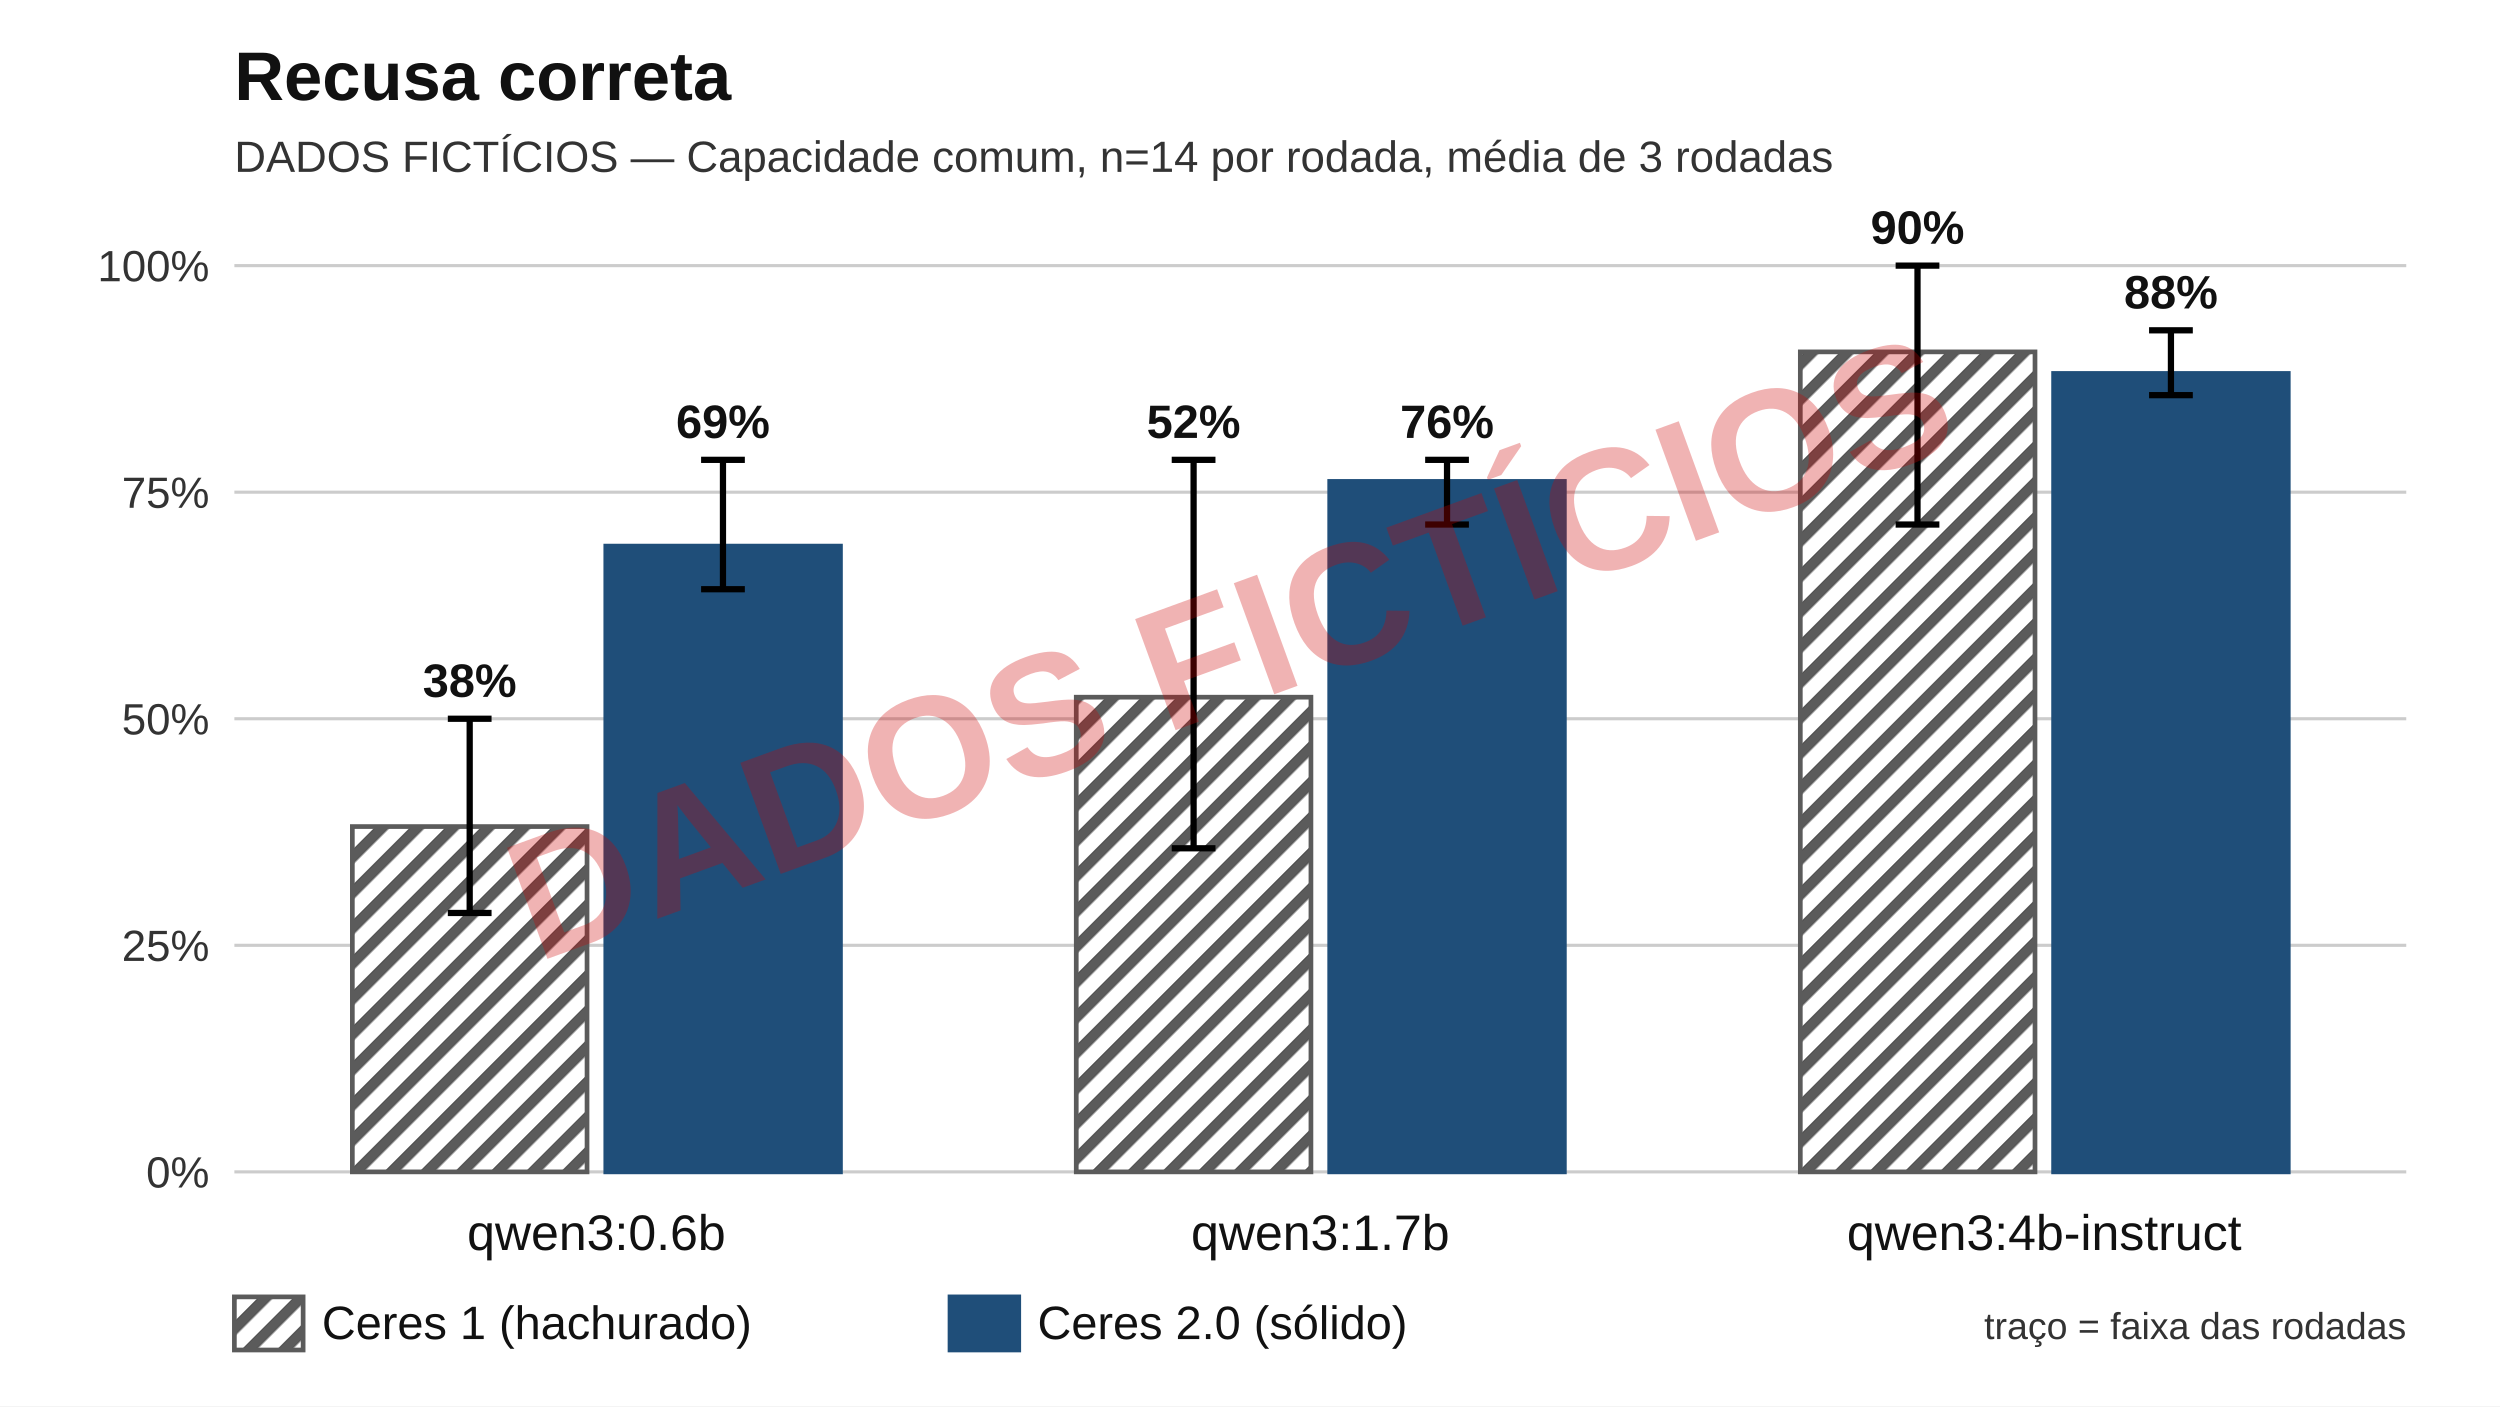
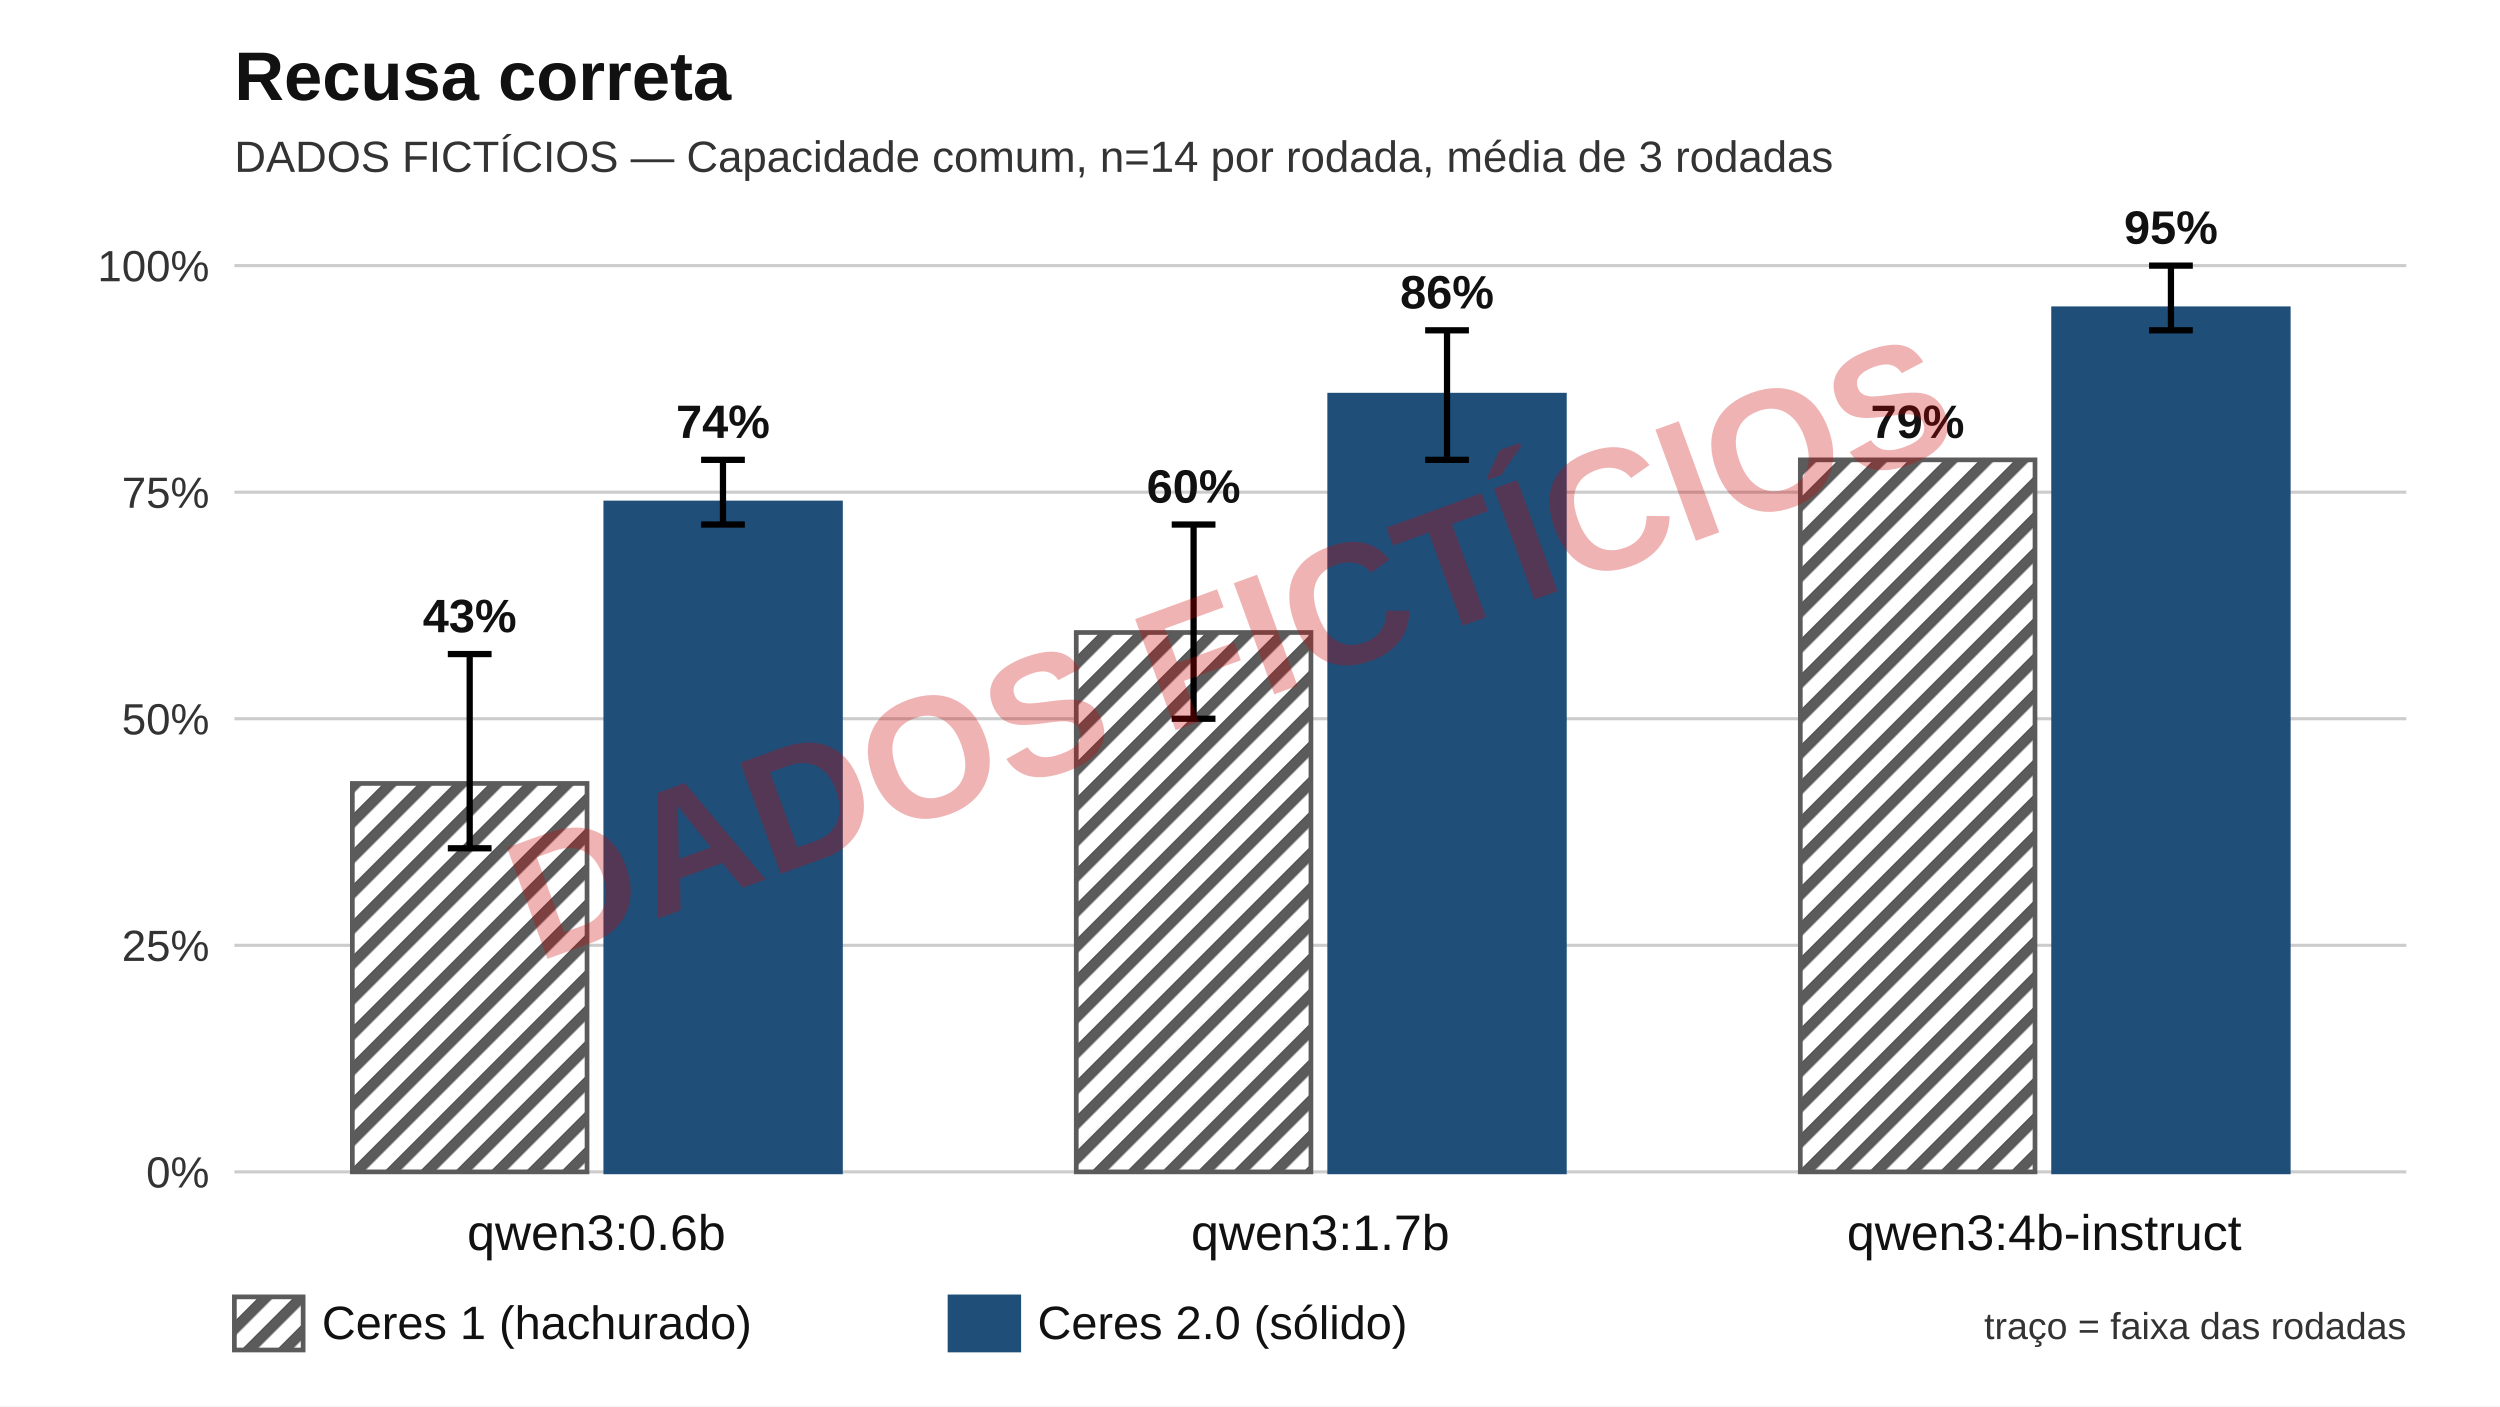
<svg xmlns="http://www.w3.org/2000/svg" viewBox="0 0 1600 900" width="1600" height="900" font-family="Arial, Helvetica, sans-serif" role="img" aria-label="Recusa correta">
  <defs>
    <pattern id="hachura-diagonal" width="16" height="16" patternUnits="userSpaceOnUse" patternTransform="rotate(45)">
      <rect width="16" height="16" fill="#ffffff" />
      <rect width="7" height="16" fill="#5b5b5b" />
    </pattern>
    <pattern id="hachura-pontos" width="14" height="14" patternUnits="userSpaceOnUse">
      <rect width="14" height="14" fill="#ffffff" />
      <circle cx="7" cy="7" r="4" fill="#7a4b00" />
    </pattern>
  </defs>
  <rect width="1600" height="900" fill="#ffffff" />
  <text x="150" y="64" font-size="44" font-weight="bold" fill="#111111">Recusa correta</text>
  <text x="150" y="110" font-size="28" fill="#333333">DADOS FICTÍCIOS — Capacidade comum, n=14 por rodada, média de 3 rodadas</text>
  <line x1="150" y1="750.0" x2="1540" y2="750.0" stroke="#cccccc" stroke-width="2" />
  <text x="134" y="760.0" font-size="28" text-anchor="end" fill="#333333">0%</text>
  <line x1="150" y1="605.0" x2="1540" y2="605.0" stroke="#cccccc" stroke-width="2" />
  <text x="134" y="615.0" font-size="28" text-anchor="end" fill="#333333">25%</text>
  <line x1="150" y1="460.0" x2="1540" y2="460.0" stroke="#cccccc" stroke-width="2" />
  <text x="134" y="470.0" font-size="28" text-anchor="end" fill="#333333">50%</text>
  <line x1="150" y1="315.0" x2="1540" y2="315.0" stroke="#cccccc" stroke-width="2" />
  <text x="134" y="325.0" font-size="28" text-anchor="end" fill="#333333">75%</text>
  <line x1="150" y1="170.0" x2="1540" y2="170.0" stroke="#cccccc" stroke-width="2" />
  <text x="134" y="180.0" font-size="28" text-anchor="end" fill="#333333">100%</text>
  <text x="381.7" y="800" font-size="32" text-anchor="middle" fill="#111111">qwen3:0.6b</text>
-   <rect x="225.5" y="529.0" width="150.2" height="221.0" fill="url(#hachura-diagonal)" stroke="#5b5b5b" stroke-width="3" />
-   <line x1="300.6" y1="584.3" x2="300.6" y2="460.0" stroke="#000000" stroke-width="4" />
-   <line x1="286.6" y1="584.3" x2="314.6" y2="584.3" stroke="#000000" stroke-width="4" />
-   <line x1="286.6" y1="460.0" x2="314.6" y2="460.0" stroke="#000000" stroke-width="4" />
-   <text x="300.6" y="446.0" font-size="30" font-weight="bold" text-anchor="middle" fill="#111111">38%</text>
-   <rect x="387.7" y="349.5" width="150.2" height="400.5" fill="#1f4e79" stroke="#1f4e79" stroke-width="3" />
-   <line x1="462.7" y1="377.1" x2="462.7" y2="294.3" stroke="#000000" stroke-width="4" />
-   <line x1="448.7" y1="377.1" x2="476.7" y2="377.1" stroke="#000000" stroke-width="4" />
+   <rect x="225.5" y="501.4" width="150.2" height="248.6" fill="url(#hachura-diagonal)" stroke="#5b5b5b" stroke-width="3" />
+   <line x1="300.6" y1="542.9" x2="300.6" y2="418.6" stroke="#000000" stroke-width="4" />
+   <line x1="286.6" y1="542.9" x2="314.6" y2="542.9" stroke="#000000" stroke-width="4" />
+   <line x1="286.6" y1="418.6" x2="314.6" y2="418.6" stroke="#000000" stroke-width="4" />
+   <text x="300.6" y="404.6" font-size="30" font-weight="bold" text-anchor="middle" fill="#111111">43%</text>
+   <rect x="387.7" y="321.9" width="150.2" height="428.1" fill="#1f4e79" stroke="#1f4e79" stroke-width="3" />
+   <line x1="462.7" y1="335.7" x2="462.7" y2="294.3" stroke="#000000" stroke-width="4" />
+   <line x1="448.7" y1="335.7" x2="476.7" y2="335.7" stroke="#000000" stroke-width="4" />
  <line x1="448.7" y1="294.3" x2="476.7" y2="294.3" stroke="#000000" stroke-width="4" />
-   <text x="462.7" y="280.3" font-size="30" font-weight="bold" text-anchor="middle" fill="#111111">69%</text>
+   <text x="462.7" y="280.3" font-size="30" font-weight="bold" text-anchor="middle" fill="#111111">74%</text>
  <text x="845.0" y="800" font-size="32" text-anchor="middle" fill="#111111">qwen3:1.7b</text>
-   <rect x="688.8" y="446.2" width="150.2" height="303.8" fill="url(#hachura-diagonal)" stroke="#5b5b5b" stroke-width="3" />
-   <line x1="763.9" y1="542.9" x2="763.9" y2="294.3" stroke="#000000" stroke-width="4" />
-   <line x1="749.9" y1="542.9" x2="777.9" y2="542.9" stroke="#000000" stroke-width="4" />
-   <line x1="749.9" y1="294.3" x2="777.9" y2="294.3" stroke="#000000" stroke-width="4" />
-   <text x="763.9" y="280.3" font-size="30" font-weight="bold" text-anchor="middle" fill="#111111">52%</text>
-   <rect x="851.0" y="308.1" width="150.2" height="441.9" fill="#1f4e79" stroke="#1f4e79" stroke-width="3" />
-   <line x1="926.1" y1="335.7" x2="926.1" y2="294.3" stroke="#000000" stroke-width="4" />
-   <line x1="912.1" y1="335.7" x2="940.1" y2="335.7" stroke="#000000" stroke-width="4" />
+   <rect x="688.8" y="404.8" width="150.2" height="345.2" fill="url(#hachura-diagonal)" stroke="#5b5b5b" stroke-width="3" />
+   <line x1="763.9" y1="460.0" x2="763.9" y2="335.7" stroke="#000000" stroke-width="4" />
+   <line x1="749.9" y1="460.0" x2="777.9" y2="460.0" stroke="#000000" stroke-width="4" />
+   <line x1="749.9" y1="335.7" x2="777.9" y2="335.7" stroke="#000000" stroke-width="4" />
+   <text x="763.9" y="321.7" font-size="30" font-weight="bold" text-anchor="middle" fill="#111111">60%</text>
+   <rect x="851.0" y="252.9" width="150.2" height="497.1" fill="#1f4e79" stroke="#1f4e79" stroke-width="3" />
+   <line x1="926.1" y1="294.3" x2="926.1" y2="211.4" stroke="#000000" stroke-width="4" />
  <line x1="912.1" y1="294.3" x2="940.1" y2="294.3" stroke="#000000" stroke-width="4" />
-   <text x="926.1" y="280.3" font-size="30" font-weight="bold" text-anchor="middle" fill="#111111">76%</text>
+   <line x1="912.1" y1="211.4" x2="940.1" y2="211.4" stroke="#000000" stroke-width="4" />
+   <text x="926.1" y="197.4" font-size="30" font-weight="bold" text-anchor="middle" fill="#111111">86%</text>
  <text x="1308.3" y="800" font-size="32" text-anchor="middle" fill="#111111">qwen3:4b-instruct</text>
-   <rect x="1152.2" y="225.2" width="150.2" height="524.8" fill="url(#hachura-diagonal)" stroke="#5b5b5b" stroke-width="3" />
-   <line x1="1227.2" y1="335.7" x2="1227.2" y2="170.0" stroke="#000000" stroke-width="4" />
-   <line x1="1213.2" y1="335.7" x2="1241.2" y2="335.7" stroke="#000000" stroke-width="4" />
-   <line x1="1213.2" y1="170.0" x2="1241.2" y2="170.0" stroke="#000000" stroke-width="4" />
-   <text x="1227.2" y="156.0" font-size="30" font-weight="bold" text-anchor="middle" fill="#111111">90%</text>
-   <rect x="1314.3" y="239.0" width="150.2" height="511.0" fill="#1f4e79" stroke="#1f4e79" stroke-width="3" />
-   <line x1="1389.4" y1="252.9" x2="1389.4" y2="211.4" stroke="#000000" stroke-width="4" />
-   <line x1="1375.4" y1="252.9" x2="1403.4" y2="252.9" stroke="#000000" stroke-width="4" />
+   <rect x="1152.2" y="294.3" width="150.2" height="455.7" fill="url(#hachura-diagonal)" stroke="#5b5b5b" stroke-width="3" />
+   <text x="1227.2" y="280.3" font-size="30" font-weight="bold" text-anchor="middle" fill="#111111">79%</text>
+   <rect x="1314.3" y="197.6" width="150.2" height="552.4" fill="#1f4e79" stroke="#1f4e79" stroke-width="3" />
+   <line x1="1389.4" y1="211.4" x2="1389.4" y2="170.0" stroke="#000000" stroke-width="4" />
  <line x1="1375.4" y1="211.4" x2="1403.4" y2="211.4" stroke="#000000" stroke-width="4" />
-   <text x="1389.4" y="197.4" font-size="30" font-weight="bold" text-anchor="middle" fill="#111111">88%</text>
+   <line x1="1375.4" y1="170.0" x2="1403.4" y2="170.0" stroke="#000000" stroke-width="4" />
+   <text x="1389.4" y="156.0" font-size="30" font-weight="bold" text-anchor="middle" fill="#111111">95%</text>
  <rect x="150" y="830" width="44" height="34" fill="url(#hachura-diagonal)" stroke="#5b5b5b" stroke-width="3" />
  <text x="206" y="857" font-size="30" fill="#111111">Ceres 1 (hachurado)</text>
  <rect x="608" y="830" width="44" height="34" fill="#1f4e79" stroke="#1f4e79" stroke-width="3" />
  <text x="664" y="857" font-size="30" fill="#111111">Ceres 2.0 (sólido)</text>
  <text x="1540" y="857" font-size="24" text-anchor="end" fill="#333333">traço = faixa das rodadas</text>
  <text x="800.0" y="450.0" font-size="110" font-weight="bold" fill="#cc0000" fill-opacity="0.30" text-anchor="middle" transform="rotate(-20 800.0 450.0)">DADOS FICTÍCIOS</text>
</svg>
